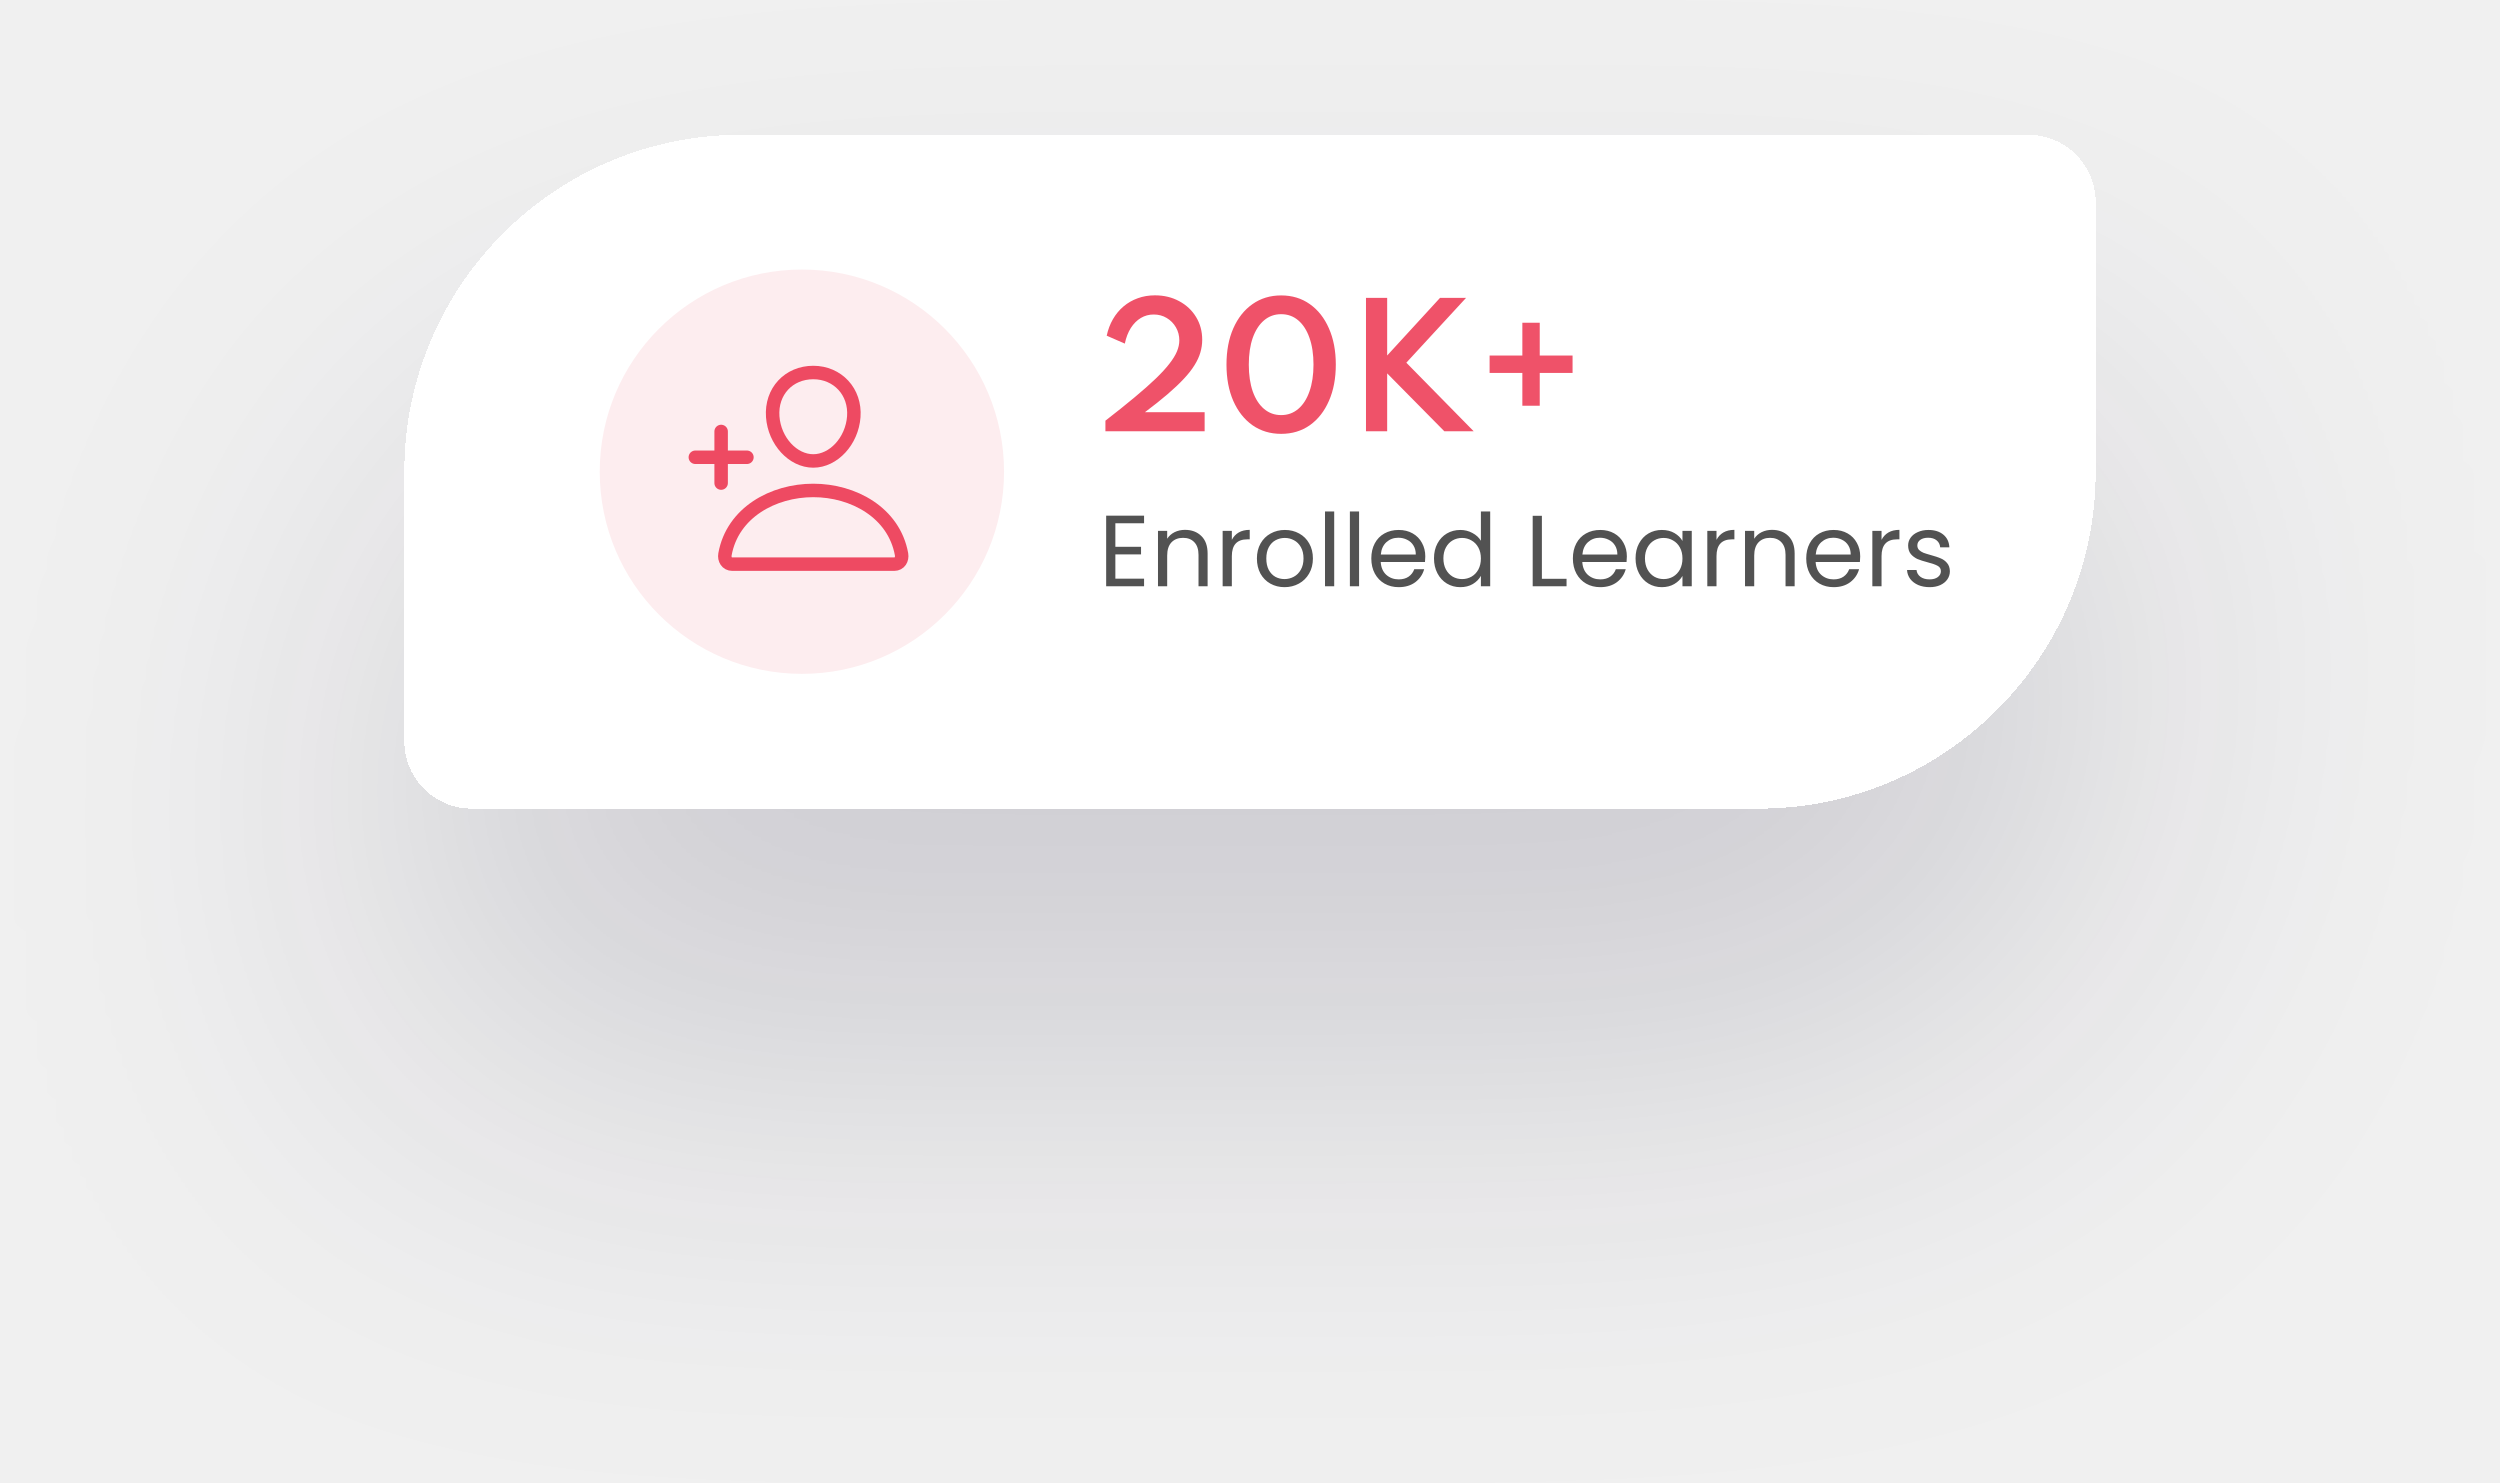
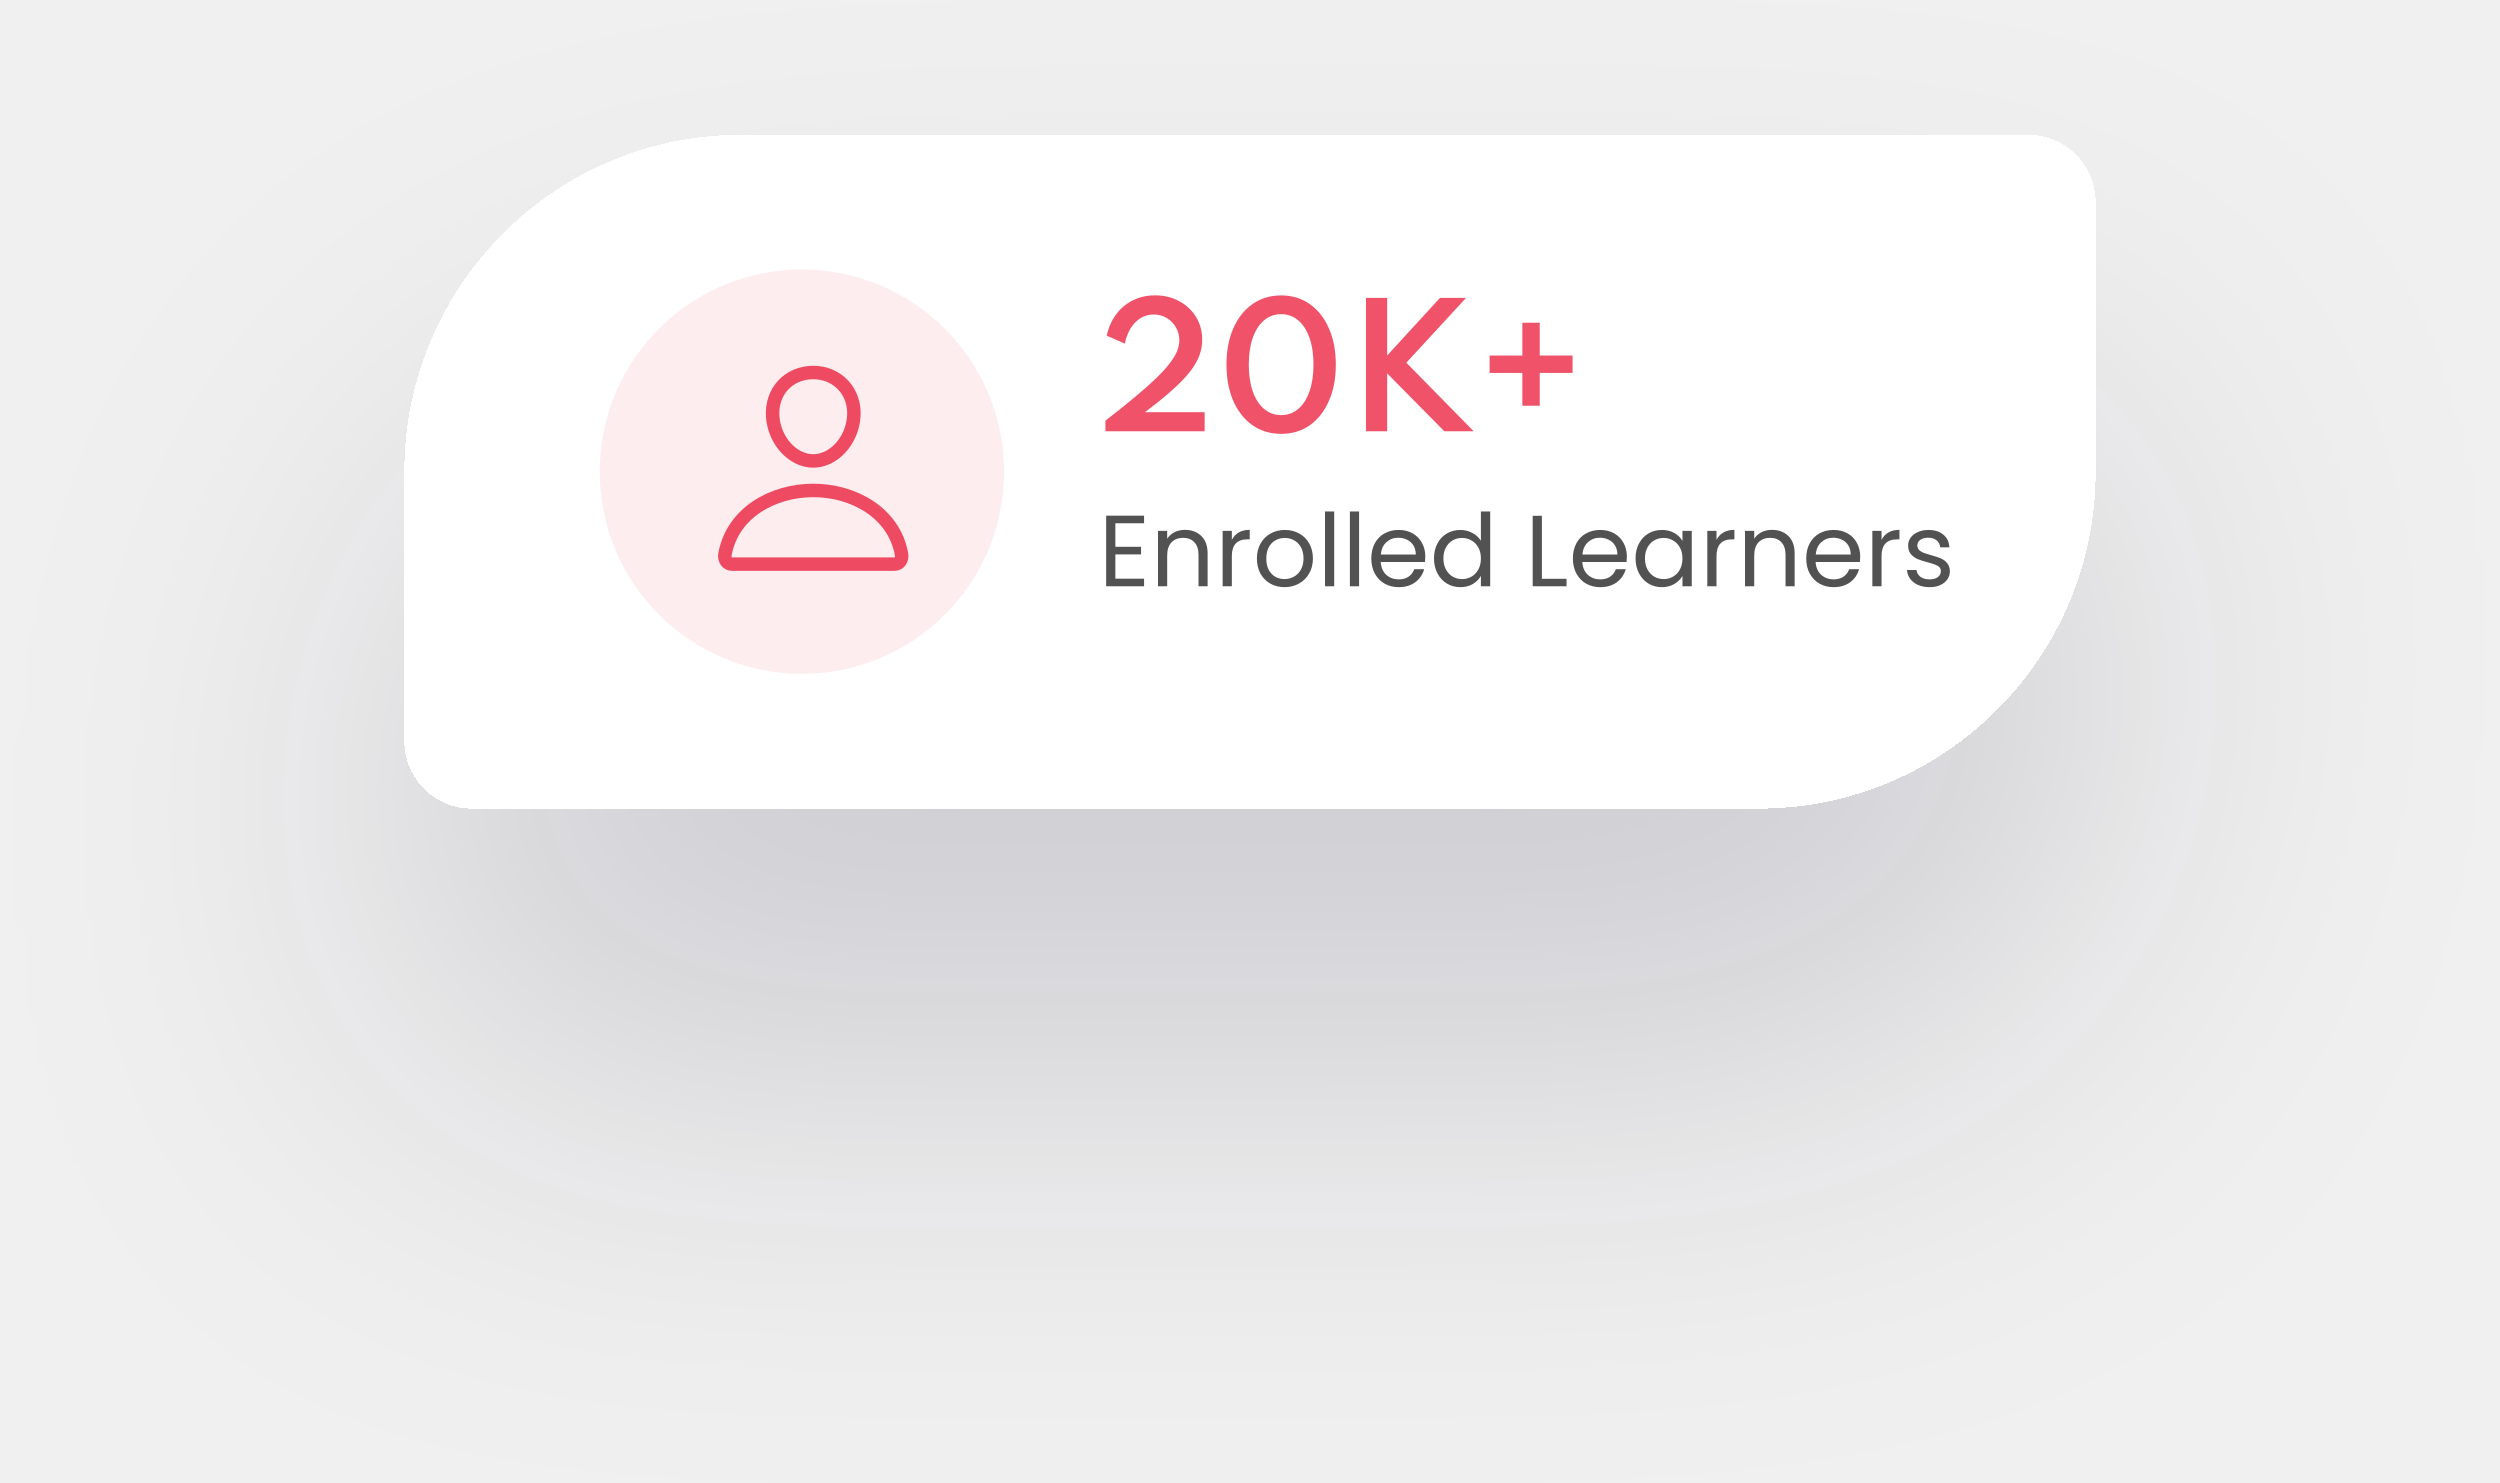
<svg xmlns="http://www.w3.org/2000/svg" width="371" height="220" viewBox="0 0 371 220" fill="none">
  <g filter="url(#filter0_d_59_13)">
    <path d="M60 70C60 42.386 82.386 20 110 20H301C306.523 20 311 24.477 311 30V70C311 97.614 288.614 120 261 120H70C64.477 120 60 115.523 60 110V70Z" fill="white" shape-rendering="crispEdges" />
    <circle cx="119" cy="70" r="30" fill="#FDEDEF" />
    <path d="M126.703 61.844C126.435 65.458 123.695 68.406 120.687 68.406C117.68 68.406 114.935 65.459 114.672 61.844C114.398 58.084 117.064 55.281 120.687 55.281C124.311 55.281 126.977 58.152 126.703 61.844Z" stroke="#EE4A62" stroke-width="2" stroke-linecap="round" stroke-linejoin="round" />
    <path d="M120.688 72.781C114.74 72.781 108.704 76.062 107.587 82.256C107.45 83.002 107.875 83.719 108.657 83.719H132.719C133.501 83.719 133.923 83.002 133.789 82.256C132.671 76.062 126.635 72.781 120.688 72.781Z" stroke="#EE4A62" stroke-width="2" stroke-miterlimit="10" />
-     <path d="M107.016 64.031V71.688M110.844 67.859H103.188" stroke="#EE4A62" stroke-width="2" stroke-linecap="round" stroke-linejoin="round" />
    <path d="M164.044 64V62.428C165.708 61.14 167.152 59.984 168.376 58.96C169.608 57.936 170.648 57.016 171.496 56.2C172.344 55.384 173.024 54.644 173.536 53.98C174.056 53.316 174.432 52.704 174.664 52.144C174.896 51.576 175.012 51.032 175.012 50.512C175.012 49.808 174.844 49.164 174.508 48.58C174.172 47.996 173.716 47.532 173.14 47.188C172.572 46.844 171.928 46.672 171.208 46.672C170.512 46.672 169.876 46.844 169.3 47.188C168.724 47.532 168.228 48.028 167.812 48.676C167.404 49.324 167.108 50.096 166.924 50.992L164.236 49.816C164.428 48.92 164.736 48.104 165.16 47.368C165.584 46.632 166.108 46 166.732 45.472C167.356 44.944 168.06 44.54 168.844 44.26C169.628 43.972 170.476 43.828 171.388 43.828C172.732 43.828 173.932 44.116 174.988 44.692C176.052 45.26 176.888 46.044 177.496 47.044C178.104 48.036 178.408 49.164 178.408 50.428C178.408 51.068 178.316 51.696 178.132 52.312C177.956 52.928 177.664 53.56 177.256 54.208C176.856 54.856 176.324 55.532 175.66 56.236C175.004 56.94 174.2 57.7 173.248 58.516C172.304 59.324 171.192 60.208 169.912 61.168H178.768V64H164.044ZM190.122 64.384C188.506 64.384 187.086 63.956 185.862 63.1C184.646 62.236 183.698 61.032 183.018 59.488C182.346 57.944 182.01 56.152 182.01 54.112C182.01 52.064 182.346 50.272 183.018 48.736C183.698 47.192 184.646 45.992 185.862 45.136C187.086 44.272 188.506 43.84 190.122 43.84C191.746 43.84 193.166 44.272 194.382 45.136C195.598 45.992 196.542 47.192 197.214 48.736C197.894 50.272 198.234 52.064 198.234 54.112C198.234 56.152 197.894 57.944 197.214 59.488C196.542 61.032 195.598 62.236 194.382 63.1C193.166 63.956 191.746 64.384 190.122 64.384ZM190.122 61.6C191.098 61.6 191.942 61.296 192.654 60.688C193.374 60.08 193.93 59.216 194.322 58.096C194.722 56.968 194.922 55.64 194.922 54.112C194.922 52.576 194.722 51.248 194.322 50.128C193.93 49.008 193.374 48.144 192.654 47.536C191.942 46.928 191.098 46.624 190.122 46.624C189.154 46.624 188.31 46.928 187.59 47.536C186.87 48.144 186.31 49.008 185.91 50.128C185.518 51.248 185.322 52.576 185.322 54.112C185.322 55.64 185.518 56.968 185.91 58.096C186.31 59.216 186.87 60.08 187.59 60.688C188.31 61.296 189.154 61.6 190.122 61.6ZM202.712 64V44.2H205.856V52.756L213.704 44.2H217.568L208.7 53.824L218.696 64H214.34L205.856 55.408V64H202.712ZM225.917 60.208V55.348H221.057V52.756H225.917V47.896H228.497V52.756H233.369V55.348H228.497V60.208H225.917Z" fill="#EF5269" />
    <path d="M165.52 77.655V81.15H169.33V82.275H165.52V85.875H169.78V87H164.155V76.53H169.78V77.655H165.52ZM175.85 78.63C176.85 78.63 177.66 78.935 178.28 79.545C178.9 80.145 179.21 81.015 179.21 82.155V87H177.86V82.35C177.86 81.53 177.655 80.905 177.245 80.475C176.835 80.035 176.275 79.815 175.565 79.815C174.845 79.815 174.27 80.04 173.84 80.49C173.42 80.94 173.21 81.595 173.21 82.455V87H171.845V78.78H173.21V79.95C173.48 79.53 173.845 79.205 174.305 78.975C174.775 78.745 175.29 78.63 175.85 78.63ZM182.805 80.115C183.045 79.645 183.385 79.28 183.825 79.02C184.275 78.76 184.82 78.63 185.46 78.63V80.04H185.1C183.57 80.04 182.805 80.87 182.805 82.53V87H181.44V78.78H182.805V80.115ZM190.621 87.135C189.851 87.135 189.151 86.96 188.521 86.61C187.901 86.26 187.411 85.765 187.051 85.125C186.701 84.475 186.526 83.725 186.526 82.875C186.526 82.035 186.706 81.295 187.066 80.655C187.436 80.005 187.936 79.51 188.566 79.17C189.196 78.82 189.901 78.645 190.681 78.645C191.461 78.645 192.166 78.82 192.796 79.17C193.426 79.51 193.921 80 194.281 80.64C194.651 81.28 194.836 82.025 194.836 82.875C194.836 83.725 194.646 84.475 194.266 85.125C193.896 85.765 193.391 86.26 192.751 86.61C192.111 86.96 191.401 87.135 190.621 87.135ZM190.621 85.935C191.111 85.935 191.571 85.82 192.001 85.59C192.431 85.36 192.776 85.015 193.036 84.555C193.306 84.095 193.441 83.535 193.441 82.875C193.441 82.215 193.311 81.655 193.051 81.195C192.791 80.735 192.451 80.395 192.031 80.175C191.611 79.945 191.156 79.83 190.666 79.83C190.166 79.83 189.706 79.945 189.286 80.175C188.876 80.395 188.546 80.735 188.296 81.195C188.046 81.655 187.921 82.215 187.921 82.875C187.921 83.545 188.041 84.11 188.281 84.57C188.531 85.03 188.861 85.375 189.271 85.605C189.681 85.825 190.131 85.935 190.621 85.935ZM197.996 75.9V87H196.631V75.9H197.996ZM201.687 75.9V87H200.322V75.9H201.687ZM211.513 82.575C211.513 82.835 211.498 83.11 211.468 83.4H204.898C204.948 84.21 205.223 84.845 205.723 85.305C206.233 85.755 206.848 85.98 207.568 85.98C208.158 85.98 208.648 85.845 209.038 85.575C209.438 85.295 209.718 84.925 209.878 84.465H211.348C211.128 85.255 210.688 85.9 210.028 86.4C209.368 86.89 208.548 87.135 207.568 87.135C206.788 87.135 206.088 86.96 205.468 86.61C204.858 86.26 204.378 85.765 204.028 85.125C203.678 84.475 203.503 83.725 203.503 82.875C203.503 82.025 203.673 81.28 204.013 80.64C204.353 80 204.828 79.51 205.438 79.17C206.058 78.82 206.768 78.645 207.568 78.645C208.348 78.645 209.038 78.815 209.638 79.155C210.238 79.495 210.698 79.965 211.018 80.565C211.348 81.155 211.513 81.825 211.513 82.575ZM210.103 82.29C210.103 81.77 209.988 81.325 209.758 80.955C209.528 80.575 209.213 80.29 208.813 80.1C208.423 79.9 207.988 79.8 207.508 79.8C206.818 79.8 206.228 80.02 205.738 80.46C205.258 80.9 204.983 81.51 204.913 82.29H210.103ZM212.805 82.86C212.805 82.02 212.975 81.285 213.315 80.655C213.655 80.015 214.12 79.52 214.71 79.17C215.31 78.82 215.98 78.645 216.72 78.645C217.36 78.645 217.955 78.795 218.505 79.095C219.055 79.385 219.475 79.77 219.765 80.25V75.9H221.145V87H219.765V85.455C219.495 85.945 219.095 86.35 218.565 86.67C218.035 86.98 217.415 87.135 216.705 87.135C215.975 87.135 215.31 86.955 214.71 86.595C214.12 86.235 213.655 85.73 213.315 85.08C212.975 84.43 212.805 83.69 212.805 82.86ZM219.765 82.875C219.765 82.255 219.64 81.715 219.39 81.255C219.14 80.795 218.8 80.445 218.37 80.205C217.95 79.955 217.485 79.83 216.975 79.83C216.465 79.83 216 79.95 215.58 80.19C215.16 80.43 214.825 80.78 214.575 81.24C214.325 81.7 214.2 82.24 214.2 82.86C214.2 83.49 214.325 84.04 214.575 84.51C214.825 84.97 215.16 85.325 215.58 85.575C216 85.815 216.465 85.935 216.975 85.935C217.485 85.935 217.95 85.815 218.37 85.575C218.8 85.325 219.14 84.97 219.39 84.51C219.64 84.04 219.765 83.495 219.765 82.875ZM228.816 85.89H232.476V87H227.451V76.545H228.816V85.89ZM241.426 82.575C241.426 82.835 241.411 83.11 241.381 83.4H234.811C234.861 84.21 235.136 84.845 235.636 85.305C236.146 85.755 236.761 85.98 237.481 85.98C238.071 85.98 238.561 85.845 238.951 85.575C239.351 85.295 239.631 84.925 239.791 84.465H241.261C241.041 85.255 240.601 85.9 239.941 86.4C239.281 86.89 238.461 87.135 237.481 87.135C236.701 87.135 236.001 86.96 235.381 86.61C234.771 86.26 234.291 85.765 233.941 85.125C233.591 84.475 233.416 83.725 233.416 82.875C233.416 82.025 233.586 81.28 233.926 80.64C234.266 80 234.741 79.51 235.351 79.17C235.971 78.82 236.681 78.645 237.481 78.645C238.261 78.645 238.951 78.815 239.551 79.155C240.151 79.495 240.611 79.965 240.931 80.565C241.261 81.155 241.426 81.825 241.426 82.575ZM240.016 82.29C240.016 81.77 239.901 81.325 239.671 80.955C239.441 80.575 239.126 80.29 238.726 80.1C238.336 79.9 237.901 79.8 237.421 79.8C236.731 79.8 236.141 80.02 235.651 80.46C235.171 80.9 234.896 81.51 234.826 82.29H240.016ZM242.717 82.86C242.717 82.02 242.887 81.285 243.227 80.655C243.567 80.015 244.032 79.52 244.622 79.17C245.222 78.82 245.887 78.645 246.617 78.645C247.337 78.645 247.962 78.8 248.492 79.11C249.022 79.42 249.417 79.81 249.677 80.28V78.78H251.057V87H249.677V85.47C249.407 85.95 249.002 86.35 248.462 86.67C247.932 86.98 247.312 87.135 246.602 87.135C245.872 87.135 245.212 86.955 244.622 86.595C244.032 86.235 243.567 85.73 243.227 85.08C242.887 84.43 242.717 83.69 242.717 82.86ZM249.677 82.875C249.677 82.255 249.552 81.715 249.302 81.255C249.052 80.795 248.712 80.445 248.282 80.205C247.862 79.955 247.397 79.83 246.887 79.83C246.377 79.83 245.912 79.95 245.492 80.19C245.072 80.43 244.737 80.78 244.487 81.24C244.237 81.7 244.112 82.24 244.112 82.86C244.112 83.49 244.237 84.04 244.487 84.51C244.737 84.97 245.072 85.325 245.492 85.575C245.912 85.815 246.377 85.935 246.887 85.935C247.397 85.935 247.862 85.815 248.282 85.575C248.712 85.325 249.052 84.97 249.302 84.51C249.552 84.04 249.677 83.495 249.677 82.875ZM254.729 80.115C254.969 79.645 255.309 79.28 255.749 79.02C256.199 78.76 256.744 78.63 257.384 78.63V80.04H257.024C255.494 80.04 254.729 80.87 254.729 82.53V87H253.364V78.78H254.729V80.115ZM262.965 78.63C263.965 78.63 264.775 78.935 265.395 79.545C266.015 80.145 266.325 81.015 266.325 82.155V87H264.975V82.35C264.975 81.53 264.77 80.905 264.36 80.475C263.95 80.035 263.39 79.815 262.68 79.815C261.96 79.815 261.385 80.04 260.955 80.49C260.535 80.94 260.325 81.595 260.325 82.455V87H258.96V78.78H260.325V79.95C260.595 79.53 260.96 79.205 261.42 78.975C261.89 78.745 262.405 78.63 262.965 78.63ZM276.054 82.575C276.054 82.835 276.039 83.11 276.009 83.4H269.439C269.489 84.21 269.764 84.845 270.264 85.305C270.774 85.755 271.389 85.98 272.109 85.98C272.699 85.98 273.189 85.845 273.579 85.575C273.979 85.295 274.259 84.925 274.419 84.465H275.889C275.669 85.255 275.229 85.9 274.569 86.4C273.909 86.89 273.089 87.135 272.109 87.135C271.329 87.135 270.629 86.96 270.009 86.61C269.399 86.26 268.919 85.765 268.569 85.125C268.219 84.475 268.044 83.725 268.044 82.875C268.044 82.025 268.214 81.28 268.554 80.64C268.894 80 269.369 79.51 269.979 79.17C270.599 78.82 271.309 78.645 272.109 78.645C272.889 78.645 273.579 78.815 274.179 79.155C274.779 79.495 275.239 79.965 275.559 80.565C275.889 81.155 276.054 81.825 276.054 82.575ZM274.644 82.29C274.644 81.77 274.529 81.325 274.299 80.955C274.069 80.575 273.754 80.29 273.354 80.1C272.964 79.9 272.529 79.8 272.049 79.8C271.359 79.8 270.769 80.02 270.279 80.46C269.799 80.9 269.524 81.51 269.454 82.29H274.644ZM279.221 80.115C279.461 79.645 279.801 79.28 280.241 79.02C280.691 78.76 281.236 78.63 281.876 78.63V80.04H281.516C279.986 80.04 279.221 80.87 279.221 82.53V87H277.856V78.78H279.221V80.115ZM286.362 87.135C285.732 87.135 285.167 87.03 284.667 86.82C284.167 86.6 283.772 86.3 283.482 85.92C283.192 85.53 283.032 85.085 283.002 84.585H284.412C284.452 84.995 284.642 85.33 284.982 85.59C285.332 85.85 285.787 85.98 286.347 85.98C286.867 85.98 287.277 85.865 287.577 85.635C287.877 85.405 288.027 85.115 288.027 84.765C288.027 84.405 287.867 84.14 287.547 83.97C287.227 83.79 286.732 83.615 286.062 83.445C285.452 83.285 284.952 83.125 284.562 82.965C284.182 82.795 283.852 82.55 283.572 82.23C283.302 81.9 283.167 81.47 283.167 80.94C283.167 80.52 283.292 80.135 283.542 79.785C283.792 79.435 284.147 79.16 284.607 78.96C285.067 78.75 285.592 78.645 286.182 78.645C287.092 78.645 287.827 78.875 288.387 79.335C288.947 79.795 289.247 80.425 289.287 81.225H287.922C287.892 80.795 287.717 80.45 287.397 80.19C287.087 79.93 286.667 79.8 286.137 79.8C285.647 79.8 285.257 79.905 284.967 80.115C284.677 80.325 284.532 80.6 284.532 80.94C284.532 81.21 284.617 81.435 284.787 81.615C284.967 81.785 285.187 81.925 285.447 82.035C285.717 82.135 286.087 82.25 286.557 82.38C287.147 82.54 287.627 82.7 287.997 82.86C288.367 83.01 288.682 83.24 288.942 83.55C289.212 83.86 289.352 84.265 289.362 84.765C289.362 85.215 289.237 85.62 288.987 85.98C288.737 86.34 288.382 86.625 287.922 86.835C287.472 87.035 286.952 87.135 286.362 87.135Z" fill="#525252" />
  </g>
  <defs>
    <filter id="filter0_d_59_13" x="0" y="0" width="371" height="220" filterUnits="userSpaceOnUse" color-interpolation-filters="sRGB">
      <feFlood flood-opacity="0" result="BackgroundImageFix" />
      <feColorMatrix in="SourceAlpha" type="matrix" values="0 0 0 0 0 0 0 0 0 0 0 0 0 0 0 0 0 0 127 0" result="hardAlpha" />
      <feOffset dy="40" />
      <feGaussianBlur stdDeviation="30" />
      <feComposite in2="hardAlpha" operator="out" />
      <feColorMatrix type="matrix" values="0 0 0 0 0.059 0 0 0 0 0.043 0 0 0 0 0.173 0 0 0 0.15 0" />
      <feBlend mode="normal" in2="BackgroundImageFix" result="effect1_dropShadow_59_13" />
      <feBlend mode="normal" in="SourceGraphic" in2="effect1_dropShadow_59_13" result="shape" />
    </filter>
  </defs>
</svg>
